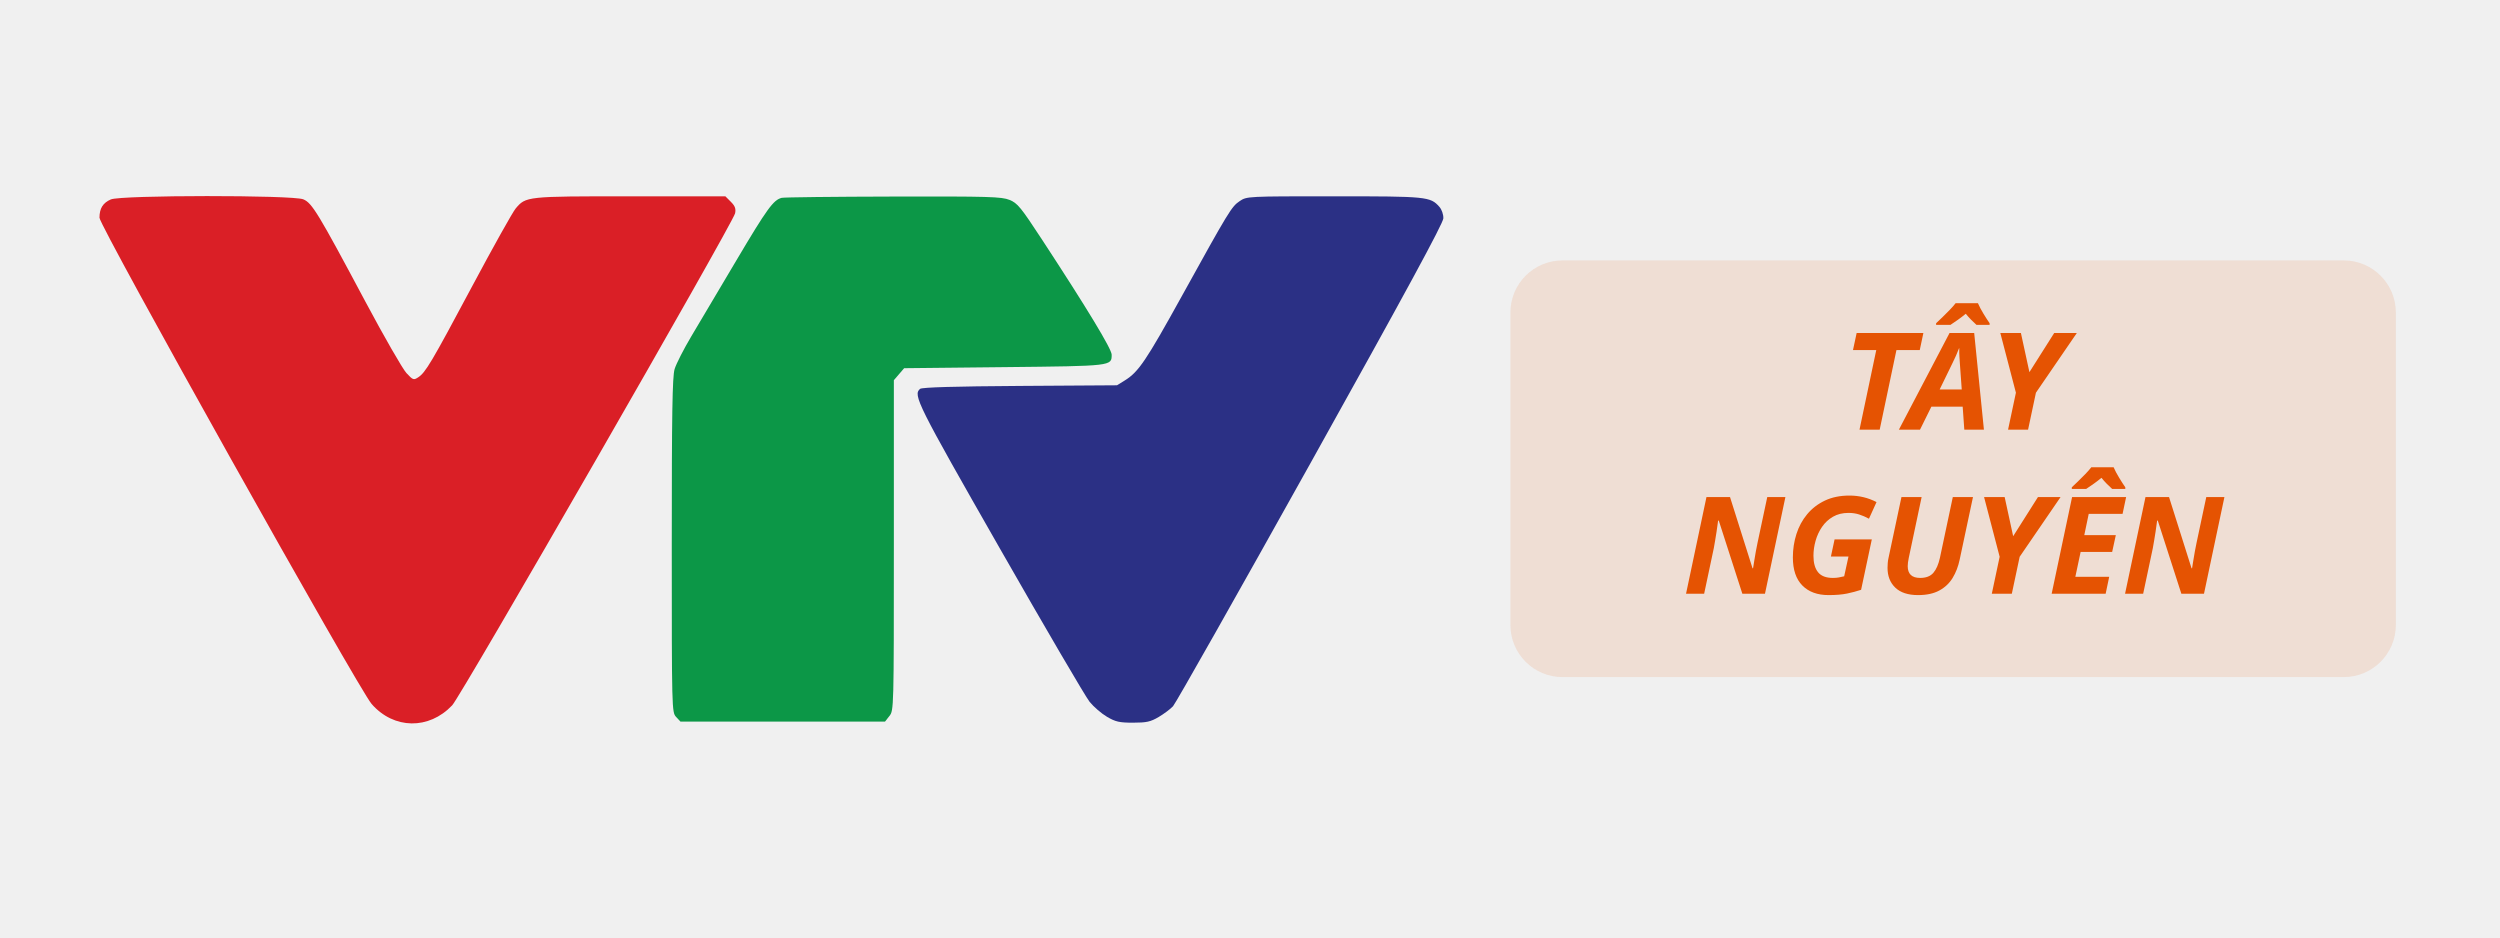
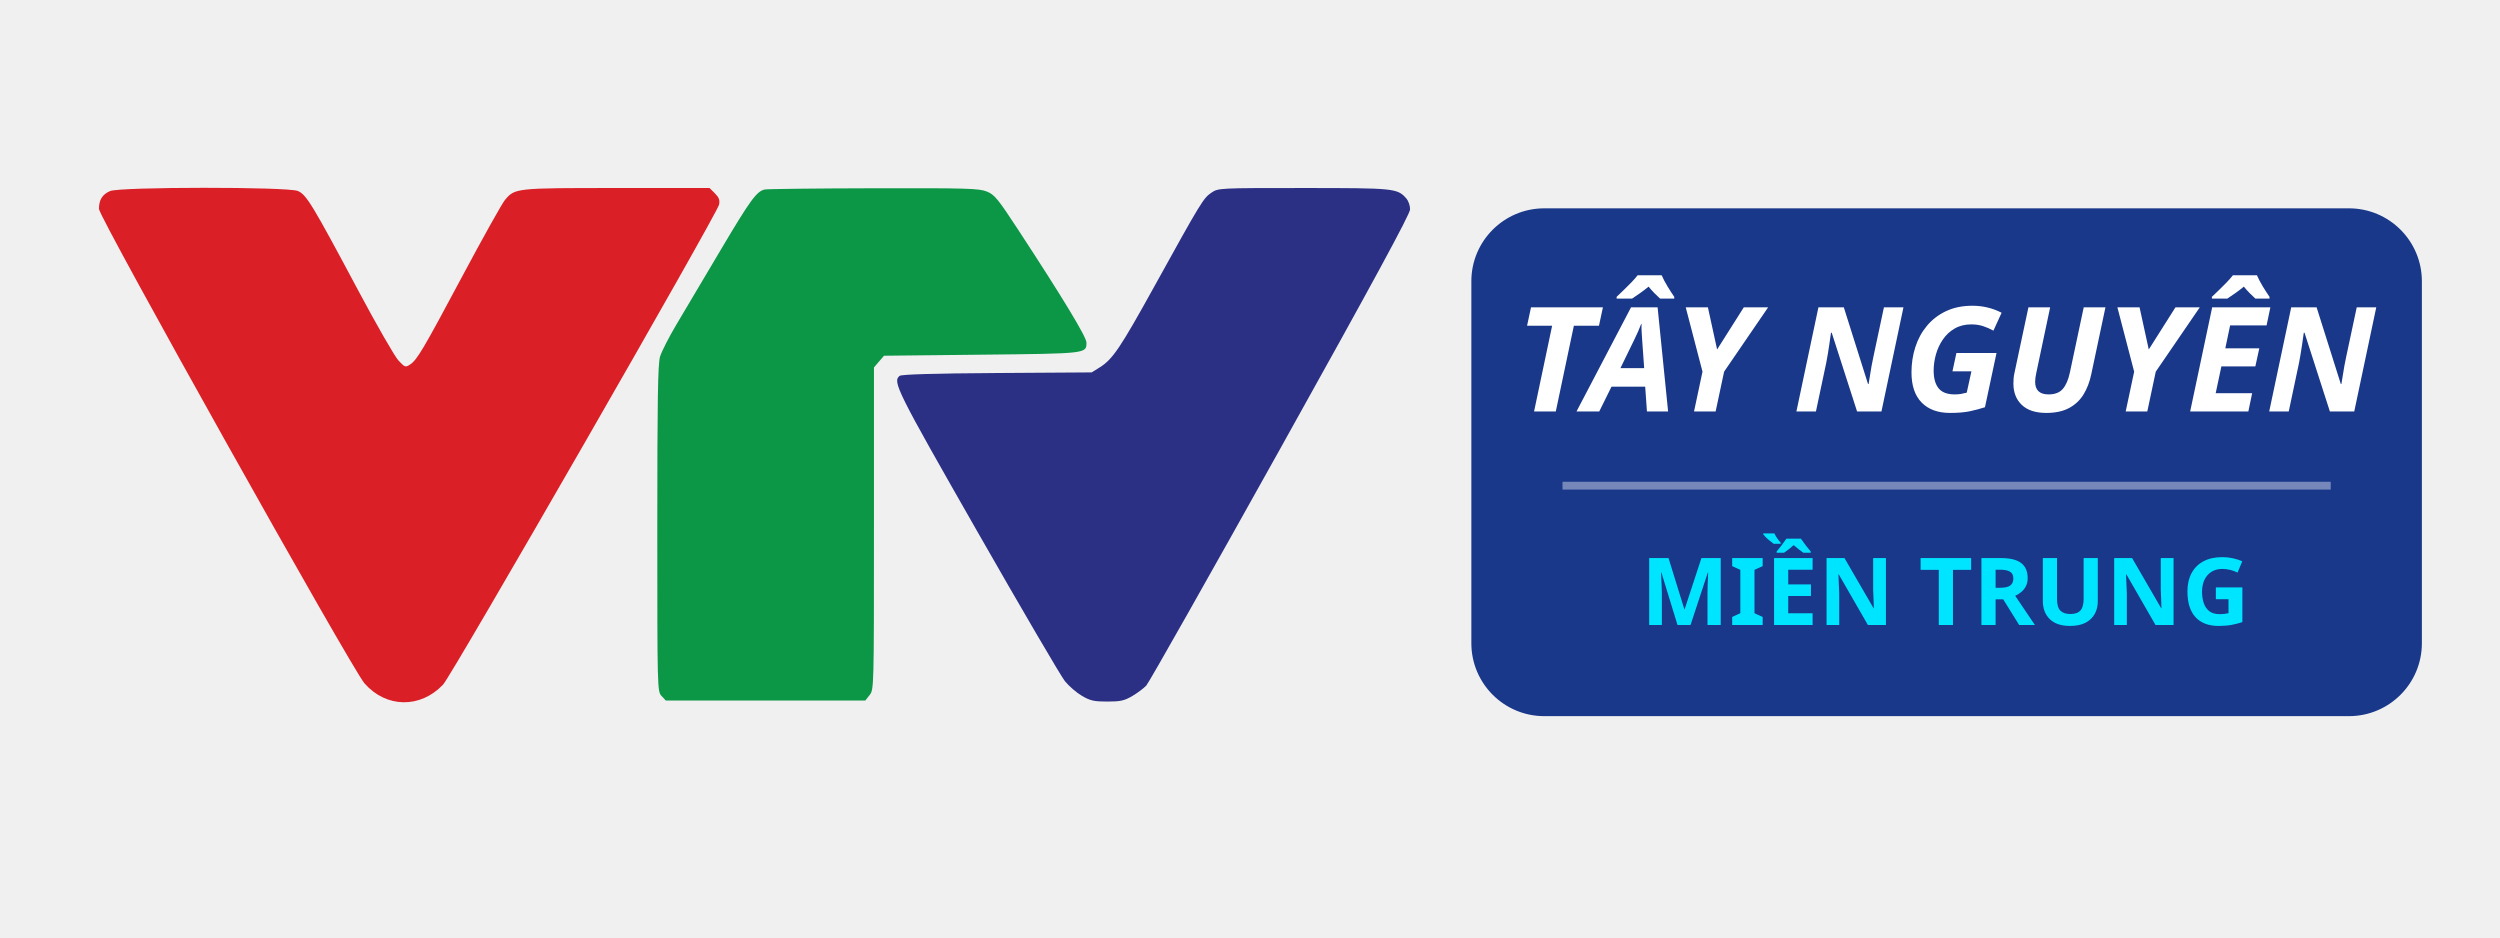
<svg xmlns="http://www.w3.org/2000/svg" viewBox="0 0 960 360" width="960" height="360" fill="none">
-   <g transform="translate(30, 68) scale(0.82)">
+   <g transform="translate(30, 65) scale(0.80)">
    <path d="M 15.329 10.458 C 11.601 12.079, 10 14.658, 10 19.041 C 10 22.996, 131.329 239.763, 137.462 246.765 C 147.854 258.630, 164.244 258.892, 175.169 247.370 C 179.360 242.948, 306.779 21.353, 307.659 16.954 C 308.092 14.792, 307.624 13.533, 305.657 11.566 L 303.091 9 258.513 9 C 209.902 9, 209.682 9.023, 204.879 14.731 C 203.489 16.383, 194.334 32.757, 184.534 51.117 C 165.357 87.044, 162.714 91.501, 159.240 93.777 C 157.118 95.167, 156.781 95.044, 153.740 91.767 C 151.958 89.847, 143.327 74.827, 134.560 58.388 C 112.319 16.685, 109.555 12.130, 105.441 10.411 C 100.548 8.366, 20.040 8.408, 15.329 10.458 Z" fill="#DA1F26" />
    <path d="M 329.500 9.716 C 325.611 10.657, 322.638 14.756, 308.260 39 C 300.268 52.475, 290.788 68.450, 287.192 74.500 C 283.597 80.550, 280.058 87.484, 279.328 89.909 C 278.273 93.411, 278 110.387, 278 172.470 C 278 249.738, 278.023 250.648, 280.039 252.811 L 282.078 255 329.966 255 L 377.855 255 379.927 252.365 C 381.984 249.751, 382 249.119, 382 172.421 L 382 95.112 384.412 92.306 L 386.825 89.500 433.760 89 C 484.401 88.461, 484 88.507, 484 83.166 C 484 80.517, 472.640 61.741, 451.481 29.419 C 441.408 14.030, 439.887 12.172, 436.130 10.669 C 432.415 9.182, 426.475 9.013, 381.730 9.116 C 354.103 9.180, 330.600 9.450, 329.500 9.716 Z" fill="#0C9747" />
    <path d="M 543.949 11.256 C 540.136 13.825, 538.965 15.748, 516.830 55.780 C 500.118 86.005, 496.595 91.223, 490.233 95.179 L 486.500 97.500 441.045 97.798 C 410.535 97.998, 395.163 98.449, 394.295 99.171 C 390.862 102.019, 392.836 105.971, 431.619 173.879 C 452.860 211.071, 471.788 243.410, 473.681 245.744 C 475.575 248.079, 479.234 251.229, 481.812 252.744 C 485.803 255.090, 487.615 255.500, 494 255.500 C 500.320 255.500, 502.208 255.082, 506 252.845 C 508.475 251.385, 511.502 249.117, 512.727 247.805 C 513.952 246.493, 542.923 195.263, 577.106 133.960 C 621.603 54.162, 639.278 21.591, 639.329 19.300 C 639.370 17.457, 638.573 15.172, 637.450 13.912 C 633.206 9.151, 631.696 9, 588.180 9 C 547.407 9, 547.287 9.006, 543.949 11.256 Z" fill="#2B3085" />
  </g>
-   <g transform="translate(580, 100)">
-     <rect x="0" y="0" width="340" height="160" rx="20" fill="#E55302" opacity="0.12" />
-     <text x="170" y="65" font-family="'Montserrat', 'Arial Black', Impact, sans-serif" font-size="52" font-weight="900" font-style="italic" fill="#E55302" text-anchor="middle">TÂY</text>
-     <text x="170" y="128" font-family="'Montserrat', 'Arial Black', Impact, sans-serif" font-size="52" font-weight="900" font-style="italic" fill="#E55302" text-anchor="middle">NGUYÊN</text>
+   <g transform="translate(565, 80)">
+     <rect x="0" y="0" width="365" height="195" rx="28" fill="#19388A" />
+     <text x="182" y="78" font-family="'Arial Black', 'Montserrat', sans-serif" font-size="56" font-weight="900" font-style="italic" fill="#FFFFFF" text-anchor="middle">TÂY NGUYÊN</text>
+     <rect x="35" y="105" width="295" height="3" fill="#FFFFFF" opacity="0.4" />
+     <text x="182" y="160" font-family="'Arial Black', 'Montserrat', sans-serif" font-size="36" font-weight="900" fill="#00E5FF" text-anchor="middle">MIỀN TRUNG</text>
  </g>
</svg>
